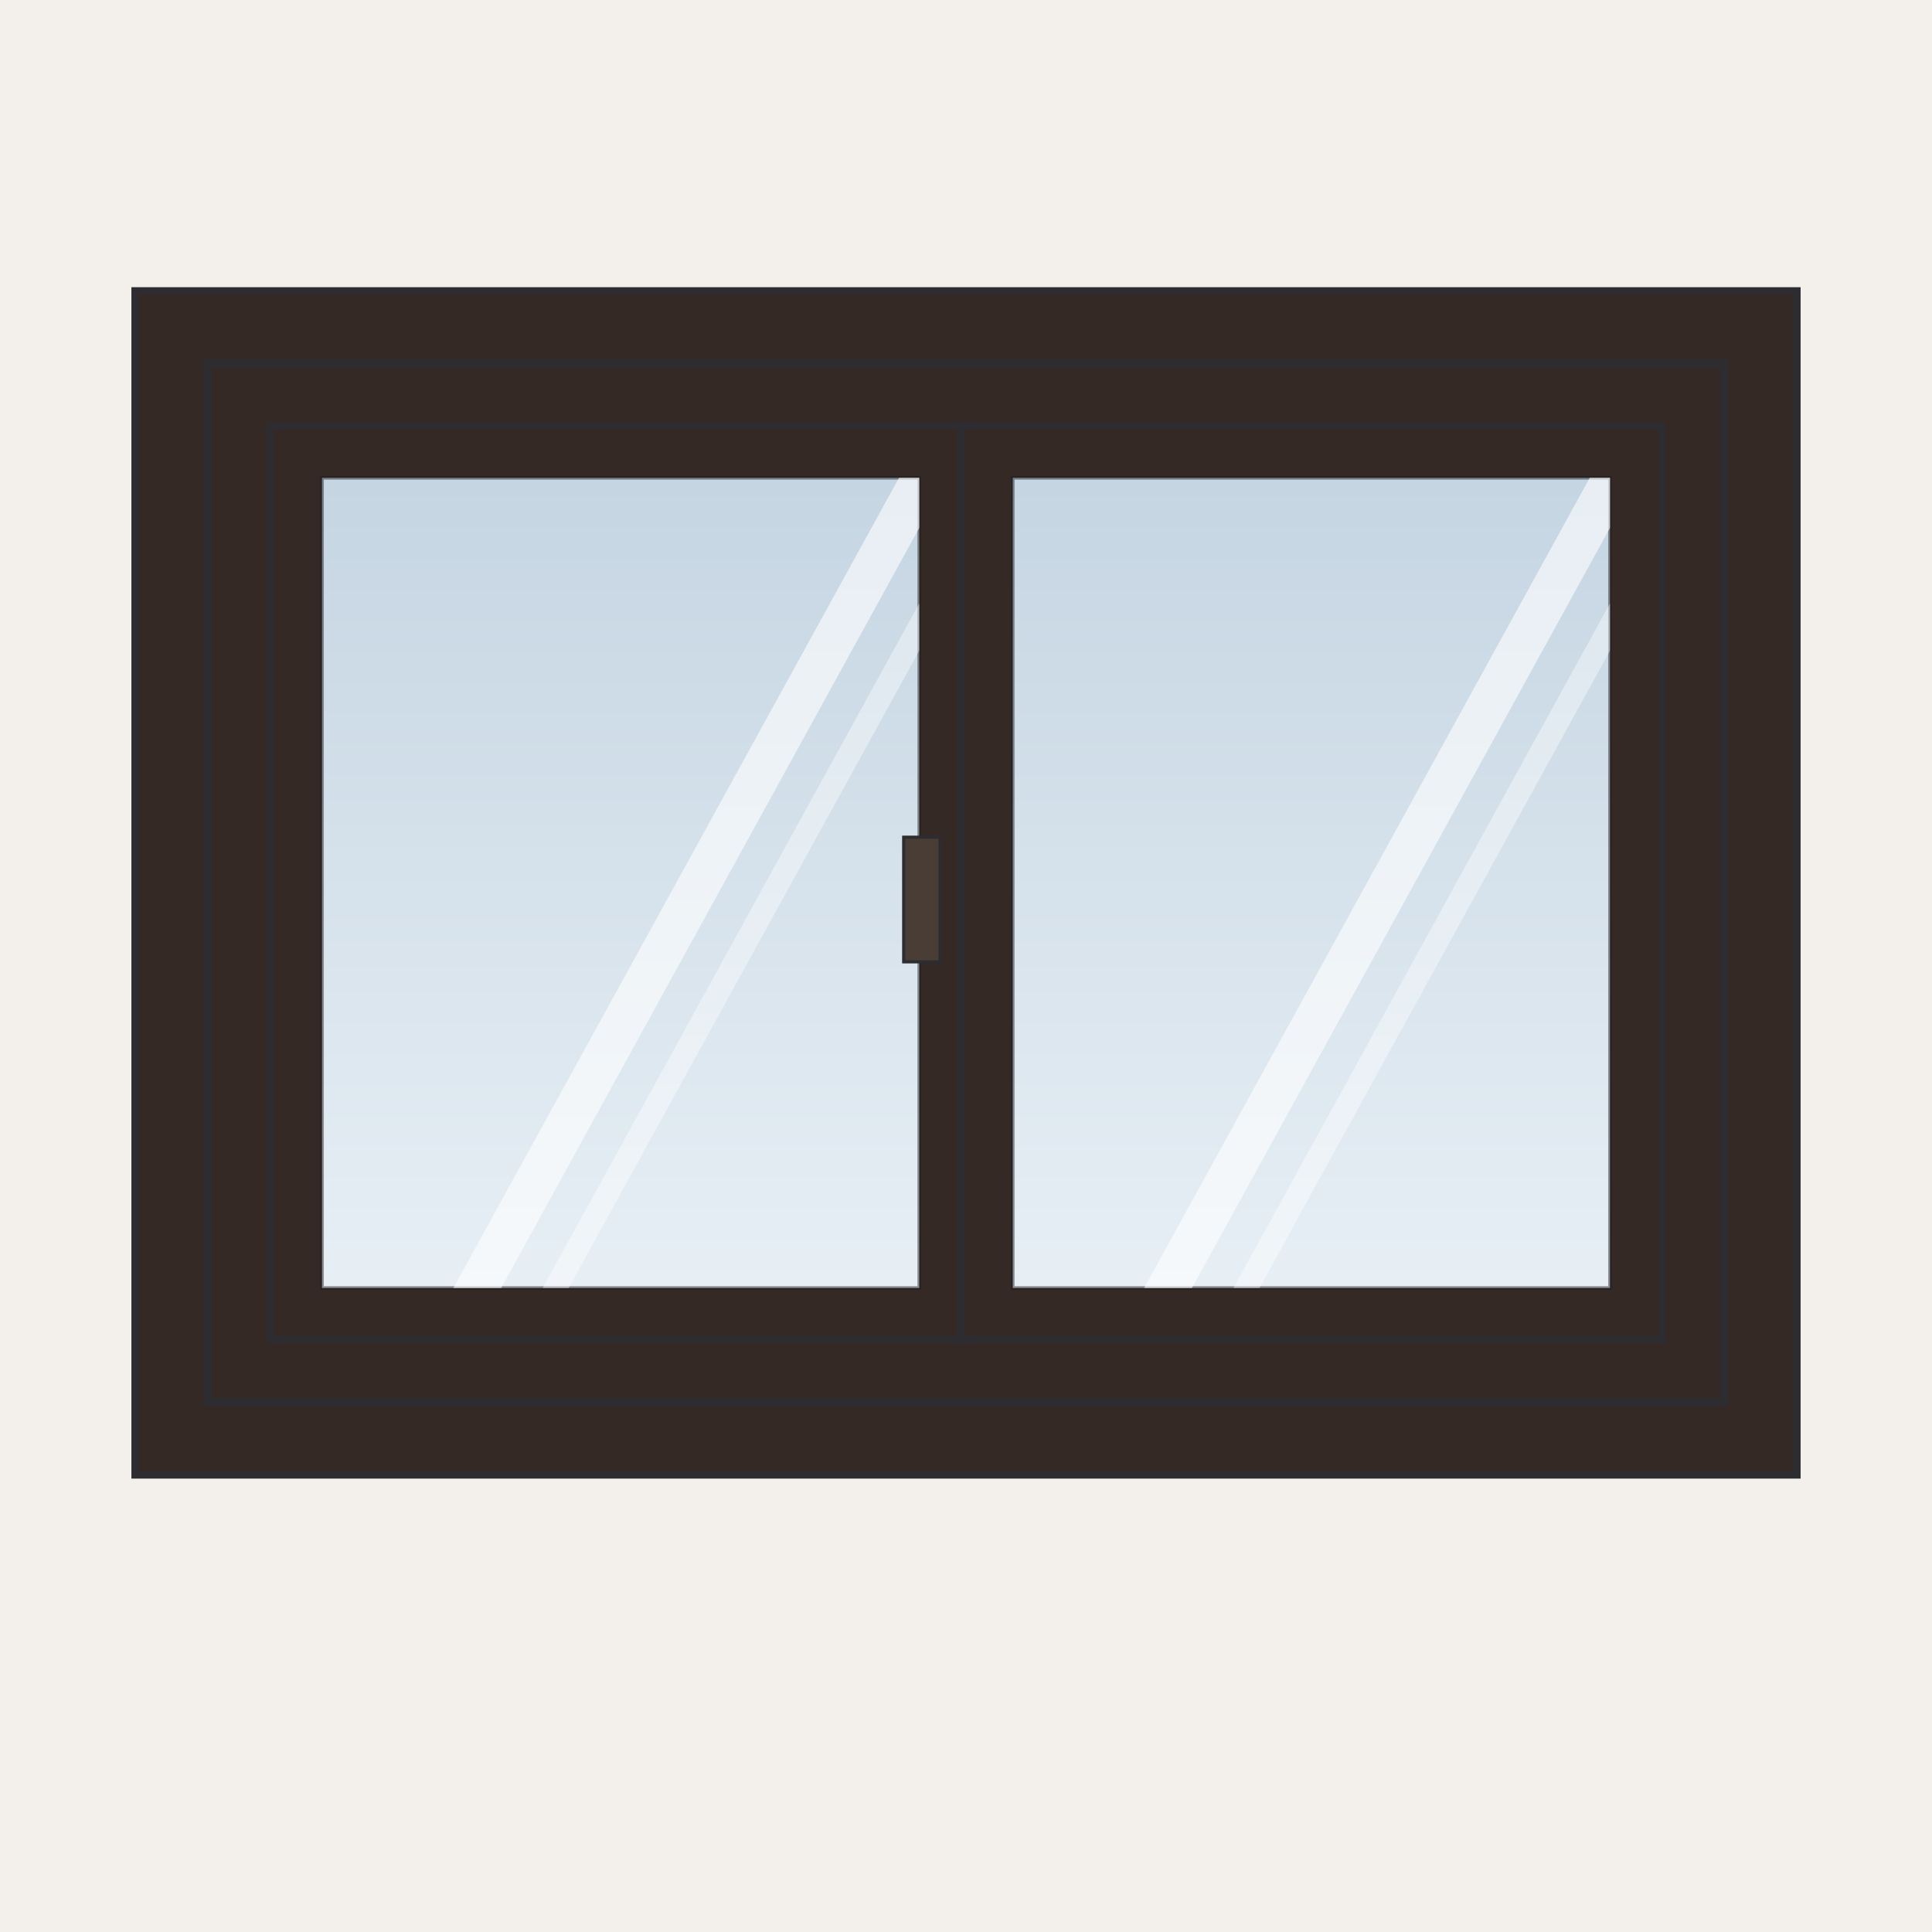
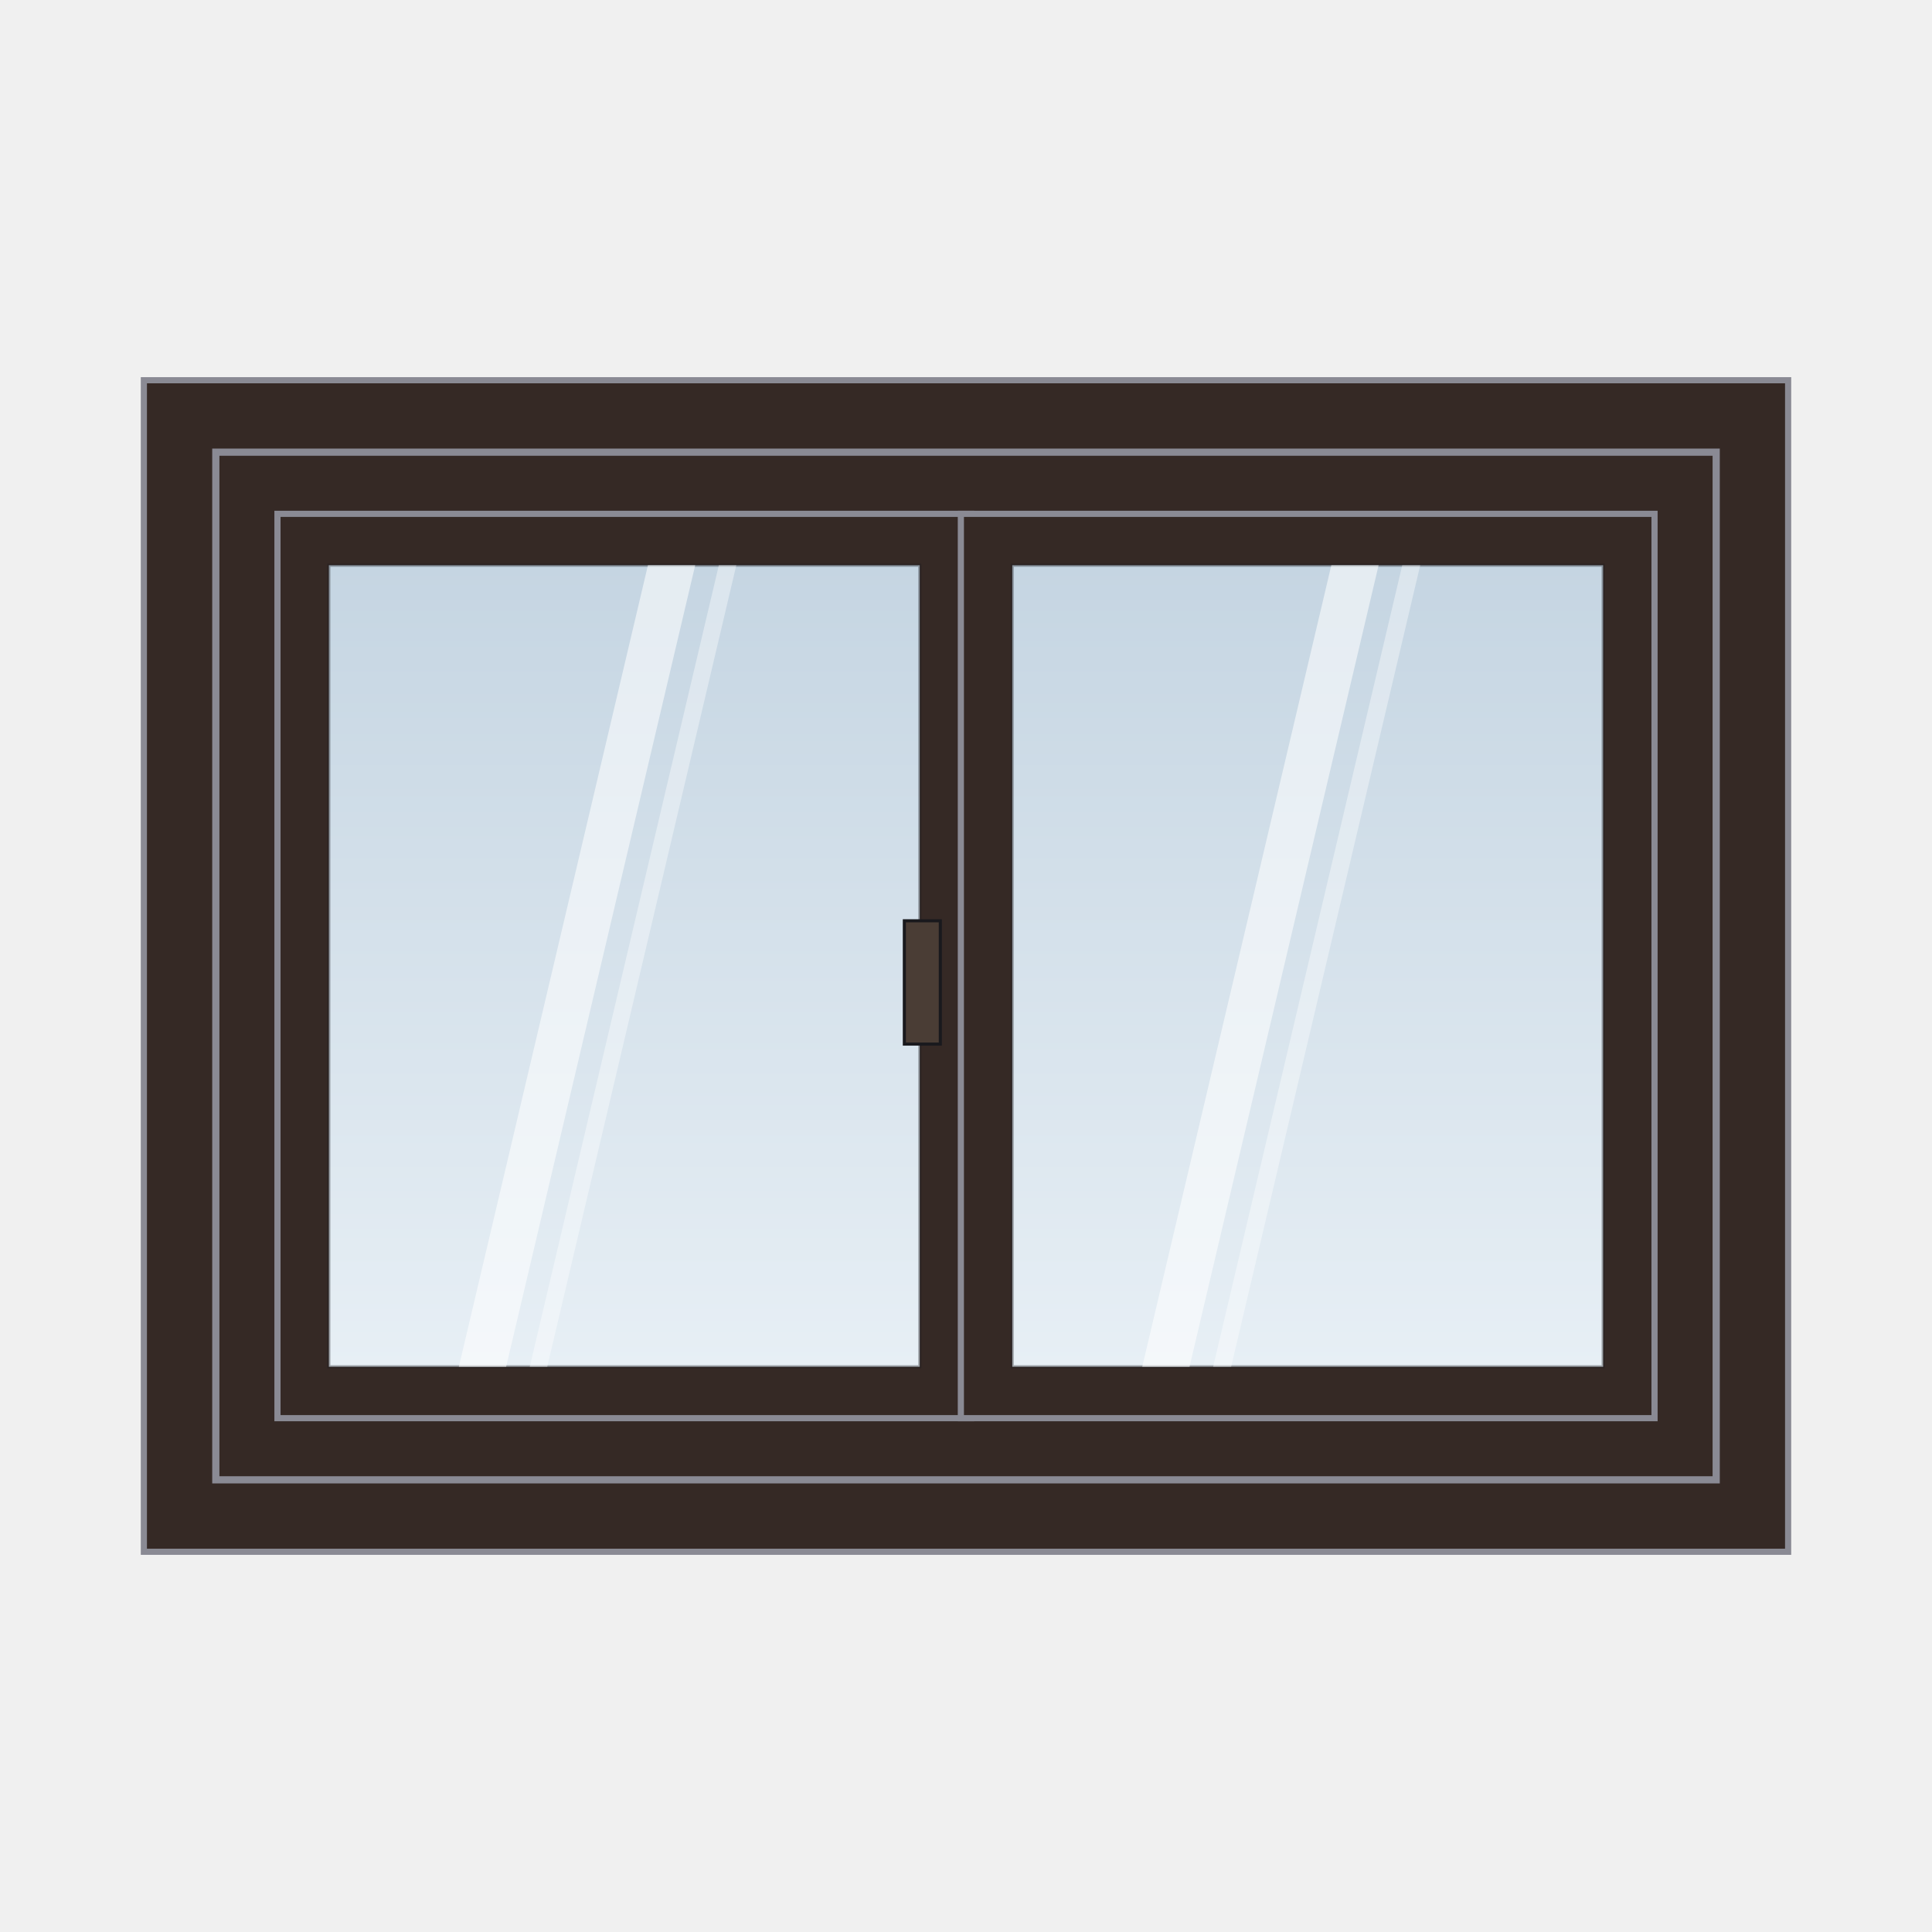
- <svg xmlns="http://www.w3.org/2000/svg" viewBox="14.0 30.0 372.0 372.0" width="600" height="600" role="img">
+ <svg xmlns="http://www.w3.org/2000/svg" viewBox="12.0 12.0 376.0 376.0" width="600" height="600" role="img">
  <defs>
    <linearGradient id="gl" x1="0" y1="0" x2="0" y2="1">
      <stop offset="0" stop-color="#C5D5E2" />
      <stop offset="1" stop-color="#E7EFF5" />
    </linearGradient>
    <pattern id="mesh" width="4" height="4" patternUnits="userSpaceOnUse">
      <rect width="4" height="4" fill="#B9C2CA" />
      <path d="M0 .5H4M.5 0V4" stroke="#19191D" stroke-opacity=".12" stroke-width="1" />
    </pattern>
    <pattern id="pine" width="14" height="14" patternUnits="userSpaceOnUse">
      <rect width="14" height="14" fill="#DFC195" />
      <path d="M3 0V14M9.5 0V14" stroke="#8C6030" stroke-opacity=".13" stroke-width="1" />
      <path d="M6 0V14" stroke="#FFFFFF" stroke-opacity=".12" stroke-width="1.4" />
    </pattern>
    <linearGradient id="shine" x1="0" y1="0" x2="1" y2="0">
      <stop offset="0" stop-color="#fff" stop-opacity="0" />
      <stop offset=".5" stop-color="#fff" stop-opacity=".75" />
      <stop offset="1" stop-color="#fff" stop-opacity="0" />
    </linearGradient>
  </defs>
-   <rect x="-400" y="-400" width="1200" height="1200" fill="#F3F0EB" />
-   <rect x="40.0" y="86.0" width="320.0" height="228.0" fill="#352925" stroke="#2C2C31" stroke-width="1.4" />
-   <rect x="54.0" y="100.0" width="292.0" height="200.0" fill="#352925" stroke="#2C2C31" stroke-width="1.6" />
-   <rect x="66.0" y="112.0" width="268.0" height="176.0" fill="url(#mesh)" stroke="#19191D" stroke-width="0.6" stroke-opacity=".3" />
-   <rect x="66.0" y="112.0" width="135.0" height="176.0" fill="#352925" stroke="#2C2C31" stroke-width="1.4" />
-   <clipPath id="c193">
-     <rect x="76.0" y="122.0" width="115.0" height="156.0" />
-   </clipPath>
-   <rect x="76.0" y="122.0" width="115.0" height="156.0" fill="url(#gl)" stroke="#19191D" stroke-width="0.7" stroke-opacity=".45" />
-   <g clip-path="url(#c193)">
-     <polygon points="101.3,278.0 110.5,278.0 196.3,122.0 187.1,122.0" fill="#fff" fill-opacity=".6" />
-     <polygon points="118.5,278.0 123.5,278.0 209.3,122.0 204.3,122.0" fill="#fff" fill-opacity=".4" />
+   <rect x="40.0" y="86.0" width="320.0" height="228.0" fill="#352925" stroke="#8A8A94" stroke-width="1.2" />
+   <rect x="54.0" y="100.0" width="292.0" height="200.0" fill="#352925" stroke="#8A8A94" stroke-width="1.4" />
+   <rect x="66.0" y="112.0" width="268.0" height="176.0" fill="url(#mesh)" stroke="#19191D" stroke-width="0.5" />
+   <g>
+     <polygon points="66.0,112.0 201.0,112.0 201.0,288.0 66.0,288.0" fill="#352925" stroke="#8A8A94" stroke-width="1.2" />
+     <polygon points="76.0,122.0 191.0,122.0 191.0,278.0 76.0,278.0" fill="url(#gl)" stroke="#19191D" stroke-width="0.6" stroke-opacity=".35" />
+     <polygon points="101.3,278.0 110.5,278.0 147.3,122.0 138.1,122.0" fill="#fff" fill-opacity="0.55" />
+     <polygon points="115.1,278.0 118.5,278.0 155.3,122.0 151.9,122.0" fill="#fff" fill-opacity="0.38" />
+     <rect x="188.0" y="191.2" width="7.0" height="24.0" fill="#4A3D35" stroke="#19191D" stroke-width="0.6" />
  </g>
-   <rect x="188.0" y="191.2" width="7.0" height="24.0" fill="#4A3D35" stroke="#2C2C31" stroke-width="0.6" />
-   <rect x="199.0" y="112.0" width="135.0" height="176.0" fill="#352925" stroke="#2C2C31" stroke-width="1.4" />
-   <clipPath id="c194">
-     <rect x="209.0" y="122.0" width="115.0" height="156.0" />
-   </clipPath>
-   <rect x="209.0" y="122.0" width="115.0" height="156.0" fill="url(#gl)" stroke="#19191D" stroke-width="0.7" stroke-opacity=".45" />
-   <g clip-path="url(#c194)">
-     <polygon points="234.3,278.0 243.5,278.0 329.3,122.0 320.1,122.0" fill="#fff" fill-opacity=".6" />
-     <polygon points="251.5,278.0 256.5,278.0 342.3,122.0 337.3,122.0" fill="#fff" fill-opacity=".4" />
-   </g>
+   <polygon points="199.0,112.0 334.0,112.0 334.0,288.0 199.0,288.0" fill="#352925" stroke="#8A8A94" stroke-width="1.2" />
+   <polygon points="209.0,122.0 324.0,122.0 324.0,278.0 209.0,278.0" fill="url(#gl)" stroke="#19191D" stroke-width="0.6" stroke-opacity=".35" />
+   <polygon points="234.3,278.0 243.5,278.0 280.3,122.0 271.1,122.0" fill="#fff" fill-opacity="0.55" />
+   <polygon points="248.1,278.0 251.6,278.0 288.4,122.0 284.9,122.0" fill="#fff" fill-opacity="0.38" />
</svg>
